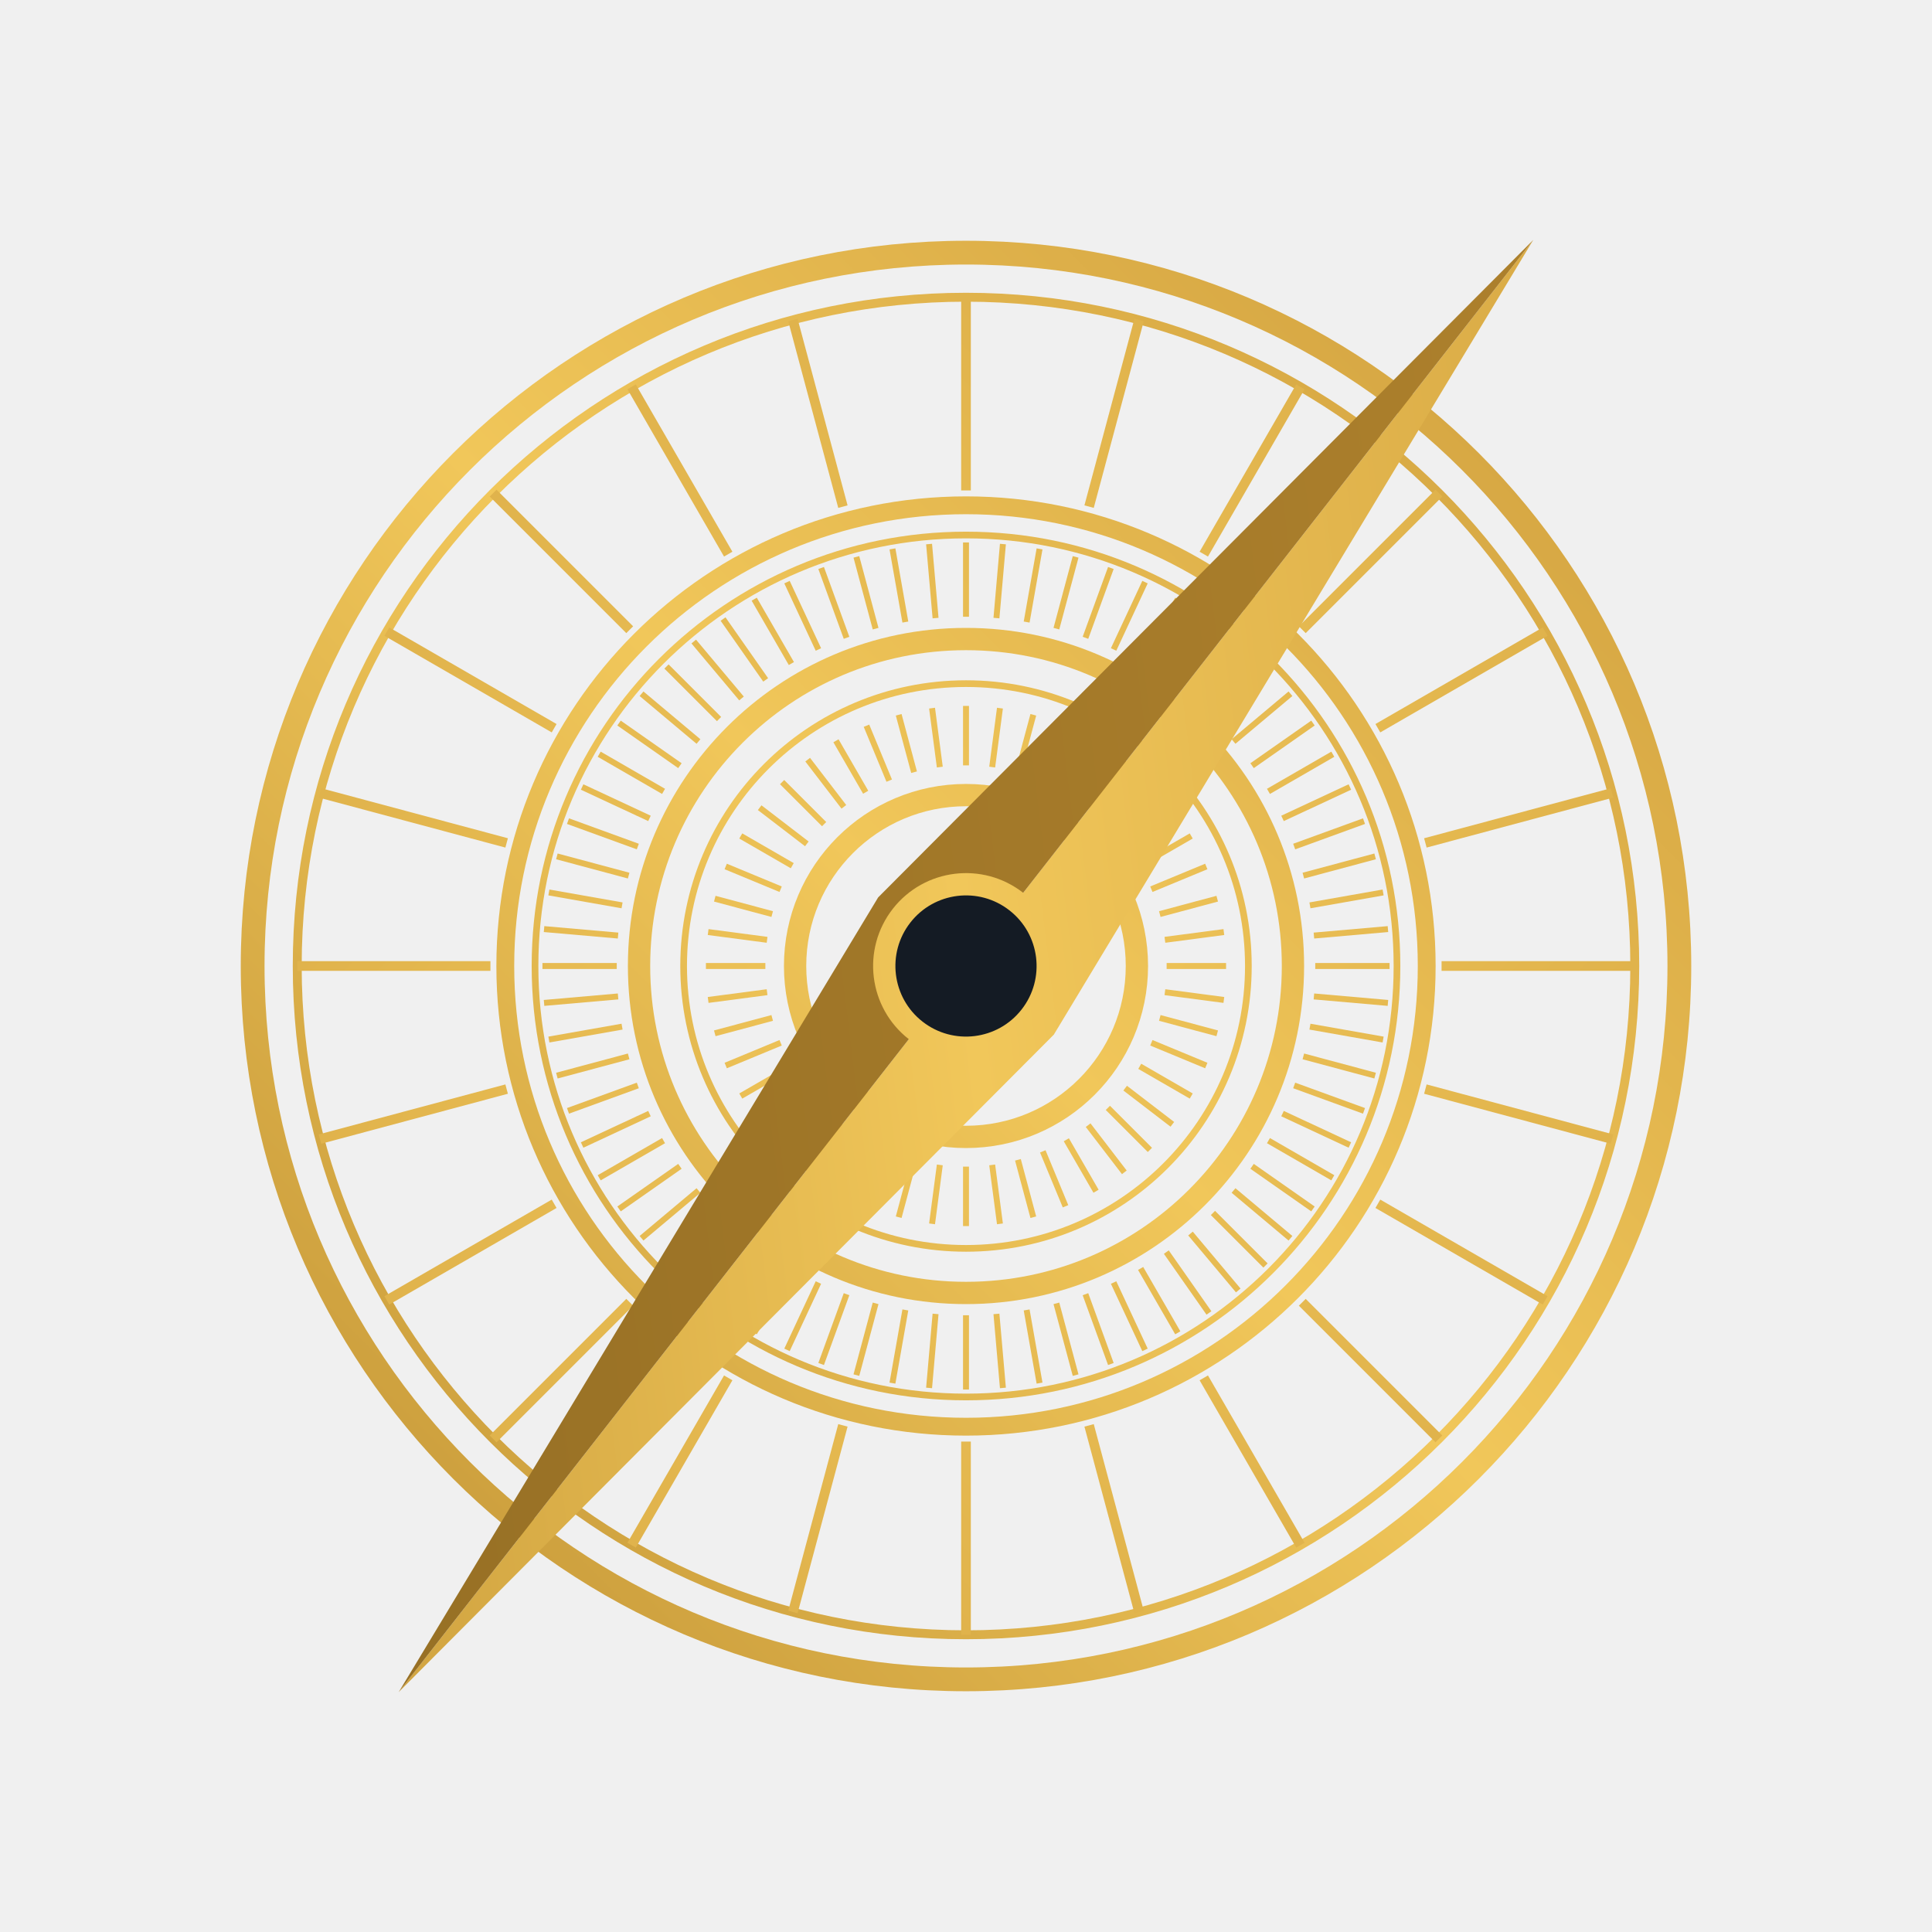
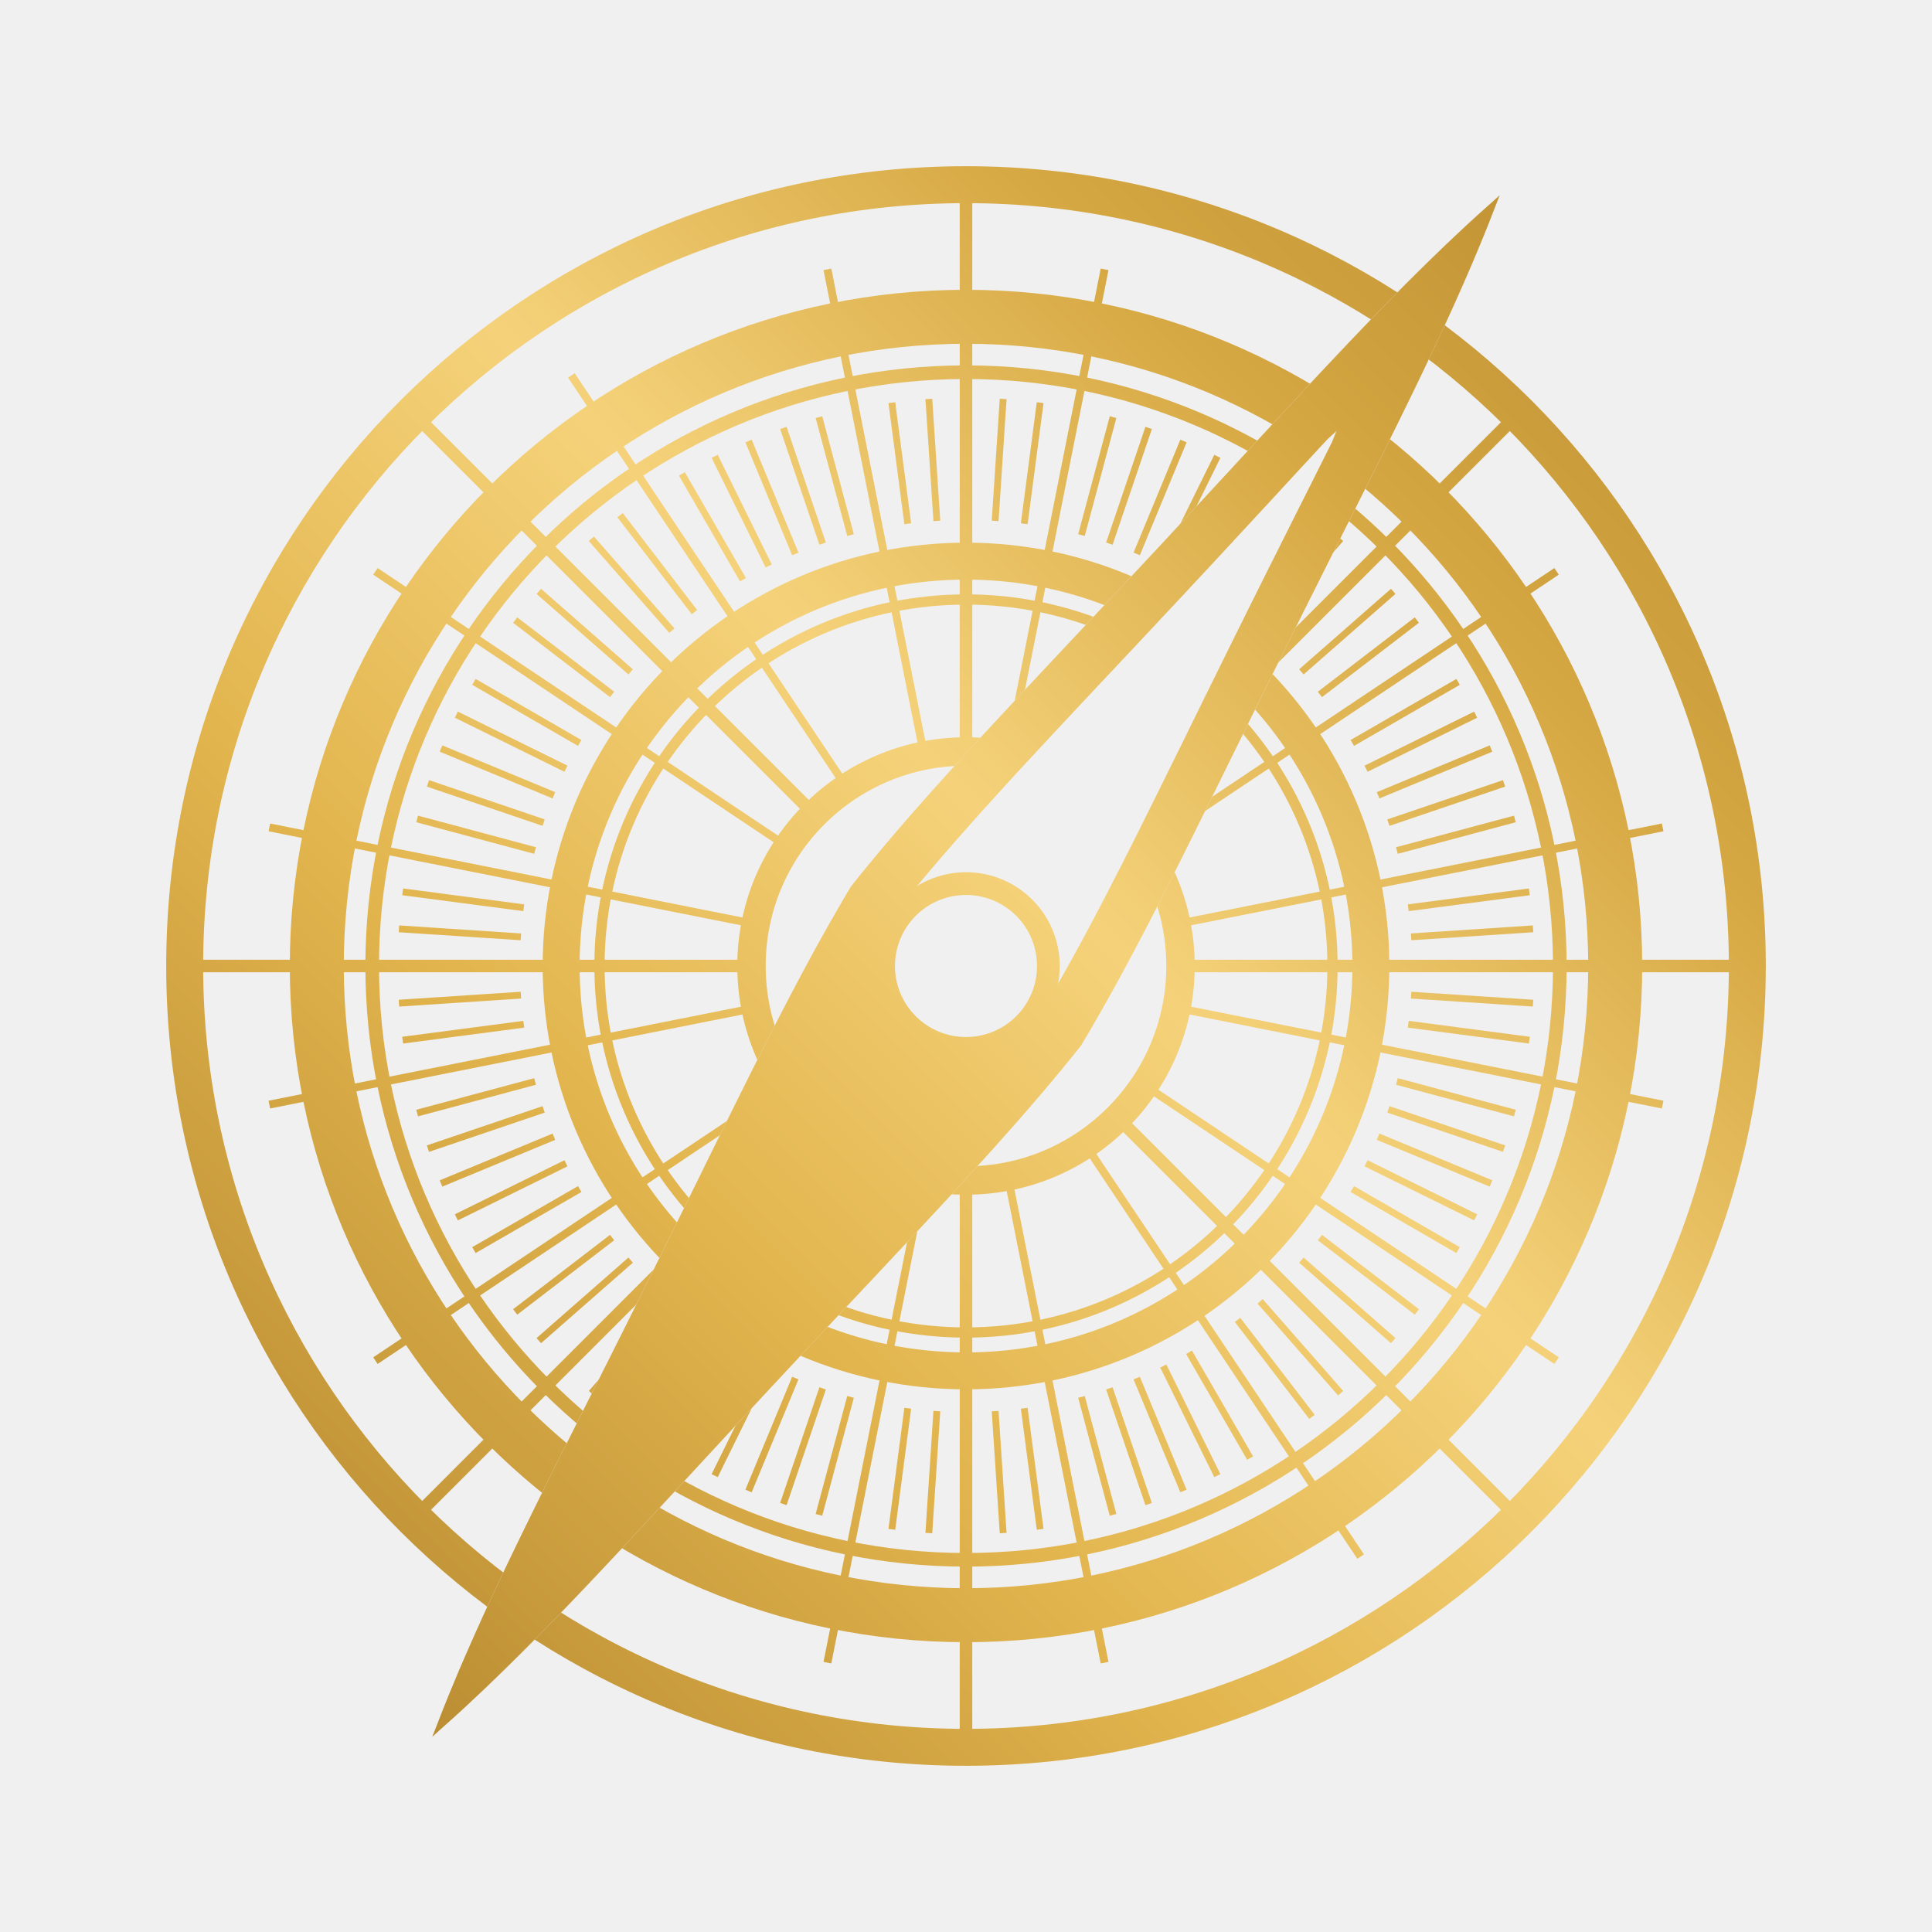
- <svg xmlns="http://www.w3.org/2000/svg" viewBox="-130 -130 260 260">
+ <svg xmlns="http://www.w3.org/2000/svg" viewBox="-170 -170 340 340">
  <defs>
-     <linearGradient id="g" gradientUnits="userSpaceOnUse" x1="-110" y1="110" x2="110" y2="-110">
-       <stop offset="0" stop-color="#b98a2e" />
-       <stop offset="0.5" stop-color="#f1c75a" />
-       <stop offset="1" stop-color="#c89637" />
+     <linearGradient id="gold" gradientUnits="userSpaceOnUse" x1="-150" y1="150" x2="150" y2="-150">
+       <stop offset="0" stop-color="#a87a26" />
+       <stop offset="0.35" stop-color="#e2b54e" />
+       <stop offset="0.55" stop-color="#f5d27a" />
+       <stop offset="0.75" stop-color="#d6a843" />
+       <stop offset="1" stop-color="#b18329" />
    </linearGradient>
-     <linearGradient id="d" gradientUnits="userSpaceOnUse" x1="-110" y1="110" x2="110" y2="-110">
-       <stop offset="0" stop-color="#8f6a22" />
-       <stop offset="1" stop-color="#b5862f" />
-     </linearGradient>
-     <g id="spoke">
-       <line x1="0" y1="-64" x2="0" y2="-90" />
-     </g>
-     <g id="tick">
-       <line x1="0" y1="-47" x2="0" y2="-57" />
-     </g>
-     <g id="tick2">
-       <line x1="0" y1="-27" x2="0" y2="-35" />
-     </g>
+     <path id="needle" d="M0 -165 L0.59 -162.5 L1.19 -160 L1.76 -157.5 L2.3 -155 L2.83 -152.5 L3.33 -150 L3.82 -147.5 L4.29 -145 L4.75 -142.5 L5.19 -140 L5.62 -137.5 L6.04 -135 L6.45 -132.5 L6.85 -130 L7.24 -127.5 L7.62 -125 L8 -122.5 L8.37 -120 L8.74 -117.5 L9.1 -115 L9.46 -112.5 L9.82 -110 L10.17 -107.5 L10.53 -105 L10.88 -102.5 L11.23 -100 L11.58 -97.5 L11.94 -95 L12.29 -92.5 L12.65 -90 L13 -87.5 L13.36 -85 L13.72 -82.5 L14.08 -80 L14.45 -77.5 L14.81 -75 L15.18 -72.5 L15.55 -70 L15.92 -67.5 L16.29 -65 L16.66 -62.5 L17.04 -60 L17.41 -57.5 L17.79 -55 L18.16 -52.5 L18.53 -50 L18.9 -47.5 L19.27 -45 L19.64 -42.5 L20 -40 L20.36 -37.5 L20.72 -35 L21.07 -32.5 L21.41 -30 L21.74 -27.5 L22.07 -25 L22.39 -22.5 L22.69 -20 L22.99 -17.5 L23.27 -15 L23.54 -12.5 L23.79 -10 L24.02 -7.5 L24.24 -5 L24.44 -2.5 L24.61 -0 L24.44 2.5 L24.24 5 L24.02 7.5 L23.79 10 L23.54 12.5 L23.27 15 L22.99 17.5 L22.69 20 L22.39 22.5 L22.07 25 L21.74 27.5 L21.41 30 L21.07 32.5 L20.72 35 L20.36 37.5 L20 40 L19.64 42.5 L19.27 45 L18.9 47.5 L18.53 50 L18.16 52.5 L17.79 55 L17.41 57.5 L17.04 60 L16.66 62.5 L16.29 65 L15.92 67.5 L15.55 70 L15.18 72.5 L14.81 75 L14.45 77.5 L14.08 80 L13.72 82.5 L13.36 85 L13 87.5 L12.65 90 L12.29 92.5 L11.94 95 L11.58 97.5 L11.23 100 L10.88 102.5 L10.53 105 L10.17 107.5 L9.82 110 L9.46 112.5 L9.1 115 L8.74 117.5 L8.37 120 L8 122.5 L7.62 125 L7.24 127.5 L6.85 130 L6.45 132.5 L6.04 135 L5.62 137.5 L5.19 140 L4.75 142.5 L4.29 145 L3.82 147.5 L3.33 150 L2.83 152.5 L2.3 155 L1.76 157.5 L1.19 160 L0.59 162.5 L0 165 L-0.59 162.5 L-1.19 160 L-1.76 157.5 L-2.3 155 L-2.83 152.5 L-3.33 150 L-3.82 147.5 L-4.29 145 L-4.75 142.5 L-5.19 140 L-5.62 137.5 L-6.04 135 L-6.45 132.5 L-6.85 130 L-7.24 127.5 L-7.62 125 L-8 122.5 L-8.37 120 L-8.74 117.5 L-9.1 115 L-9.46 112.5 L-9.82 110 L-10.17 107.5 L-10.53 105 L-10.88 102.5 L-11.23 100 L-11.58 97.5 L-11.94 95 L-12.29 92.5 L-12.65 90 L-13 87.5 L-13.36 85 L-13.72 82.5 L-14.08 80 L-14.45 77.5 L-14.81 75 L-15.18 72.5 L-15.55 70 L-15.92 67.5 L-16.29 65 L-16.66 62.5 L-17.04 60 L-17.41 57.5 L-17.79 55 L-18.16 52.5 L-18.53 50 L-18.9 47.5 L-19.27 45 L-19.64 42.5 L-20 40 L-20.36 37.5 L-20.72 35 L-21.07 32.5 L-21.41 30 L-21.74 27.5 L-22.07 25 L-22.39 22.5 L-22.69 20 L-22.99 17.5 L-23.27 15 L-23.54 12.5 L-23.79 10 L-24.02 7.5 L-24.24 5 L-24.44 2.5 L-24.61 -0 L-24.44 -2.5 L-24.24 -5 L-24.02 -7.5 L-23.79 -10 L-23.54 -12.5 L-23.27 -15 L-22.99 -17.5 L-22.69 -20 L-22.39 -22.5 L-22.07 -25 L-21.74 -27.5 L-21.41 -30 L-21.07 -32.5 L-20.72 -35 L-20.36 -37.5 L-20 -40 L-19.64 -42.5 L-19.27 -45 L-18.9 -47.5 L-18.53 -50 L-18.16 -52.5 L-17.79 -55 L-17.41 -57.5 L-17.04 -60 L-16.66 -62.5 L-16.29 -65 L-15.92 -67.5 L-15.55 -70 L-15.18 -72.5 L-14.81 -75 L-14.45 -77.5 L-14.08 -80 L-13.72 -82.5 L-13.36 -85 L-13 -87.5 L-12.65 -90 L-12.29 -92.5 L-11.94 -95 L-11.58 -97.5 L-11.23 -100 L-10.88 -102.5 L-10.53 -105 L-10.17 -107.5 L-9.82 -110 L-9.46 -112.5 L-9.1 -115 L-8.74 -117.5 L-8.37 -120 L-8 -122.5 L-7.62 -125 L-7.24 -127.5 L-6.85 -130 L-6.45 -132.5 L-6.04 -135 L-5.62 -137.5 L-5.19 -140 L-4.75 -142.5 L-4.29 -145 L-3.82 -147.5 L-3.33 -150 L-2.83 -152.5 L-2.3 -155 L-1.76 -157.5 L-1.19 -160 L-0.59 -162.5 Z" />
+     <mask id="under-needle">
+       <rect x="-170" y="-170" width="340" height="340" fill="#fff" />
+       <use href="#needle" transform="rotate(34.7)" fill="#000" />
+     </mask>
+     <mask id="needle-cut">
+       <g transform="rotate(34.7)">
+         <use href="#needle" fill="#fff" />
+         <path d="M15.61 -0 L15.44 -2.5 L15.24 -5 L15.02 -7.5 L14.79 -10 L14.54 -12.5 L14.27 -15 L13.99 -17.5 L13.69 -20 L13.39 -22.5 L13.07 -25 L12.74 -27.5 L12.41 -30 L12.07 -32.5 L11.72 -35 L11.36 -37.5 L11 -40 L10.64 -42.5 L10.27 -45 L9.9 -47.5 L9.53 -50 L9.16 -52.5 L8.79 -55 L8.41 -57.5 L8.04 -60 L7.66 -62.5 L7.29 -65 L6.92 -67.5 L6.55 -70 L6.18 -72.5 L5.81 -75 L5.45 -77.5 L5.08 -80 L4.72 -82.5 L4.36 -85 L4 -87.5 L3.65 -90 L3.29 -92.5 L2.94 -95 L2.58 -97.5 L2.23 -100 L1.88 -102.5 L1.53 -105 L1.17 -107.5 L0.82 -110 L0.46 -112.5 L0 -114.5 L-0.46 -112.5 L-0.82 -110 L-1.17 -107.5 L-1.53 -105 L-1.88 -102.5 L-2.23 -100 L-2.58 -97.5 L-2.94 -95 L-3.29 -92.5 L-3.65 -90 L-4 -87.5 L-4.36 -85 L-4.72 -82.5 L-5.08 -80 L-5.45 -77.5 L-5.81 -75 L-6.18 -72.5 L-6.55 -70 L-6.92 -67.5 L-7.29 -65 L-7.66 -62.5 L-8.04 -60 L-8.41 -57.5 L-8.79 -55 L-9.16 -52.5 L-9.53 -50 L-9.9 -47.5 L-10.27 -45 L-10.64 -42.5 L-11 -40 L-11.36 -37.5 L-11.72 -35 L-12.07 -32.5 L-12.41 -30 L-12.74 -27.5 L-13.07 -25 L-13.39 -22.5 L-13.69 -20 L-13.99 -17.5 L-14.27 -15 L-14.54 -12.5 L-14.79 -10 L-15.02 -7.5 L-15.24 -5 L-15.44 -2.5 L-15.61 -0 Z" fill="#000" />
+         <circle r="16.5" fill="#fff" />
+         <circle r="12.5" fill="#000" />
+       </g>
+     </mask>
  </defs>
-   <g fill="none" stroke="url(#g)">
-     <circle r="96" stroke-width="3.2" />
-     <circle r="90" stroke-width="1.2" />
-     <circle r="62" stroke-width="2.4" />
-     <circle r="58" stroke-width="0.9" />
-     <circle r="44" stroke-width="3" />
-     <circle r="38" stroke-width="0.9" />
-     <circle r="23" stroke-width="3" />
-     <g id="spokes" stroke-width="1.3">
-       <use href="#spoke" />
-       <use href="#spoke" transform="rotate(15)" />
-       <use href="#spoke" transform="rotate(30)" />
-       <use href="#spoke" transform="rotate(45)" />
-       <use href="#spoke" transform="rotate(60)" />
-       <use href="#spoke" transform="rotate(75)" />
-       <use href="#spoke" transform="rotate(90)" />
-       <use href="#spoke" transform="rotate(105)" />
-       <use href="#spoke" transform="rotate(120)" />
-       <use href="#spoke" transform="rotate(135)" />
-       <use href="#spoke" transform="rotate(150)" />
-       <use href="#spoke" transform="rotate(165)" />
-     </g>
-     <use href="#spokes" transform="rotate(180)" />
-     <g id="ticks" stroke-width="0.8">
-       <use href="#tick" />
-       <use href="#tick" transform="rotate(5)" />
-       <use href="#tick" transform="rotate(10)" />
-       <use href="#tick" transform="rotate(15)" />
-       <use href="#tick" transform="rotate(20)" />
-       <use href="#tick" transform="rotate(25)" />
-       <use href="#tick" transform="rotate(30)" />
-       <use href="#tick" transform="rotate(35)" />
-       <use href="#tick" transform="rotate(40)" />
-       <use href="#tick" transform="rotate(45)" />
-       <use href="#tick" transform="rotate(50)" />
-       <use href="#tick" transform="rotate(55)" />
-     </g>
-     <use href="#ticks" transform="rotate(60)" />
-     <use href="#ticks" transform="rotate(120)" />
-     <use href="#ticks" transform="rotate(180)" />
-     <use href="#ticks" transform="rotate(240)" />
-     <use href="#ticks" transform="rotate(300)" />
-     <g id="ticks2" stroke-width="0.8">
-       <use href="#tick2" />
-       <use href="#tick2" transform="rotate(7.5)" />
-       <use href="#tick2" transform="rotate(15)" />
-       <use href="#tick2" transform="rotate(22.5)" />
-       <use href="#tick2" transform="rotate(30)" />
-       <use href="#tick2" transform="rotate(37.5)" />
-       <use href="#tick2" transform="rotate(45)" />
-       <use href="#tick2" transform="rotate(52.5)" />
-     </g>
-     <use href="#ticks2" transform="rotate(60)" />
-     <use href="#ticks2" transform="rotate(120)" />
-     <use href="#ticks2" transform="rotate(180)" />
-     <use href="#ticks2" transform="rotate(240)" />
-     <use href="#ticks2" transform="rotate(300)" />
+   <g fill="none" stroke="url(#gold)" mask="url(#under-needle)">
+     <circle r="137.5" stroke-width="6.5" />
+     <circle r="114.25" stroke-width="9.5" />
+     <circle r="104.5" stroke-width="2.4" />
+     <circle r="71.25" stroke-width="6.5" />
+     <circle r="64.5" stroke-width="1.8" />
+     <circle r="37.75" stroke-width="5" />
+     <line x1="0" y1="-37.75" x2="0" y2="-137.5" stroke-width="2.2" />
+     <line x1="26.69" y1="-26.69" x2="97.23" y2="-97.23" stroke-width="2.2" />
+     <line x1="37.75" y1="-0" x2="137.5" y2="-0" stroke-width="2.2" />
+     <line x1="26.69" y1="26.69" x2="97.23" y2="97.23" stroke-width="2.2" />
+     <line x1="0" y1="37.75" x2="0" y2="137.5" stroke-width="2.2" />
+     <line x1="-26.69" y1="26.69" x2="-97.23" y2="97.23" stroke-width="2.2" />
+     <line x1="-37.75" y1="0" x2="-137.5" y2="0" stroke-width="2.2" />
+     <line x1="-26.69" y1="-26.69" x2="-97.23" y2="-97.23" stroke-width="2.2" />
+     <line x1="7.8" y1="-39.23" x2="24.39" y2="-122.6" stroke-width="1.4" />
+     <line x1="22.22" y1="-33.26" x2="69.45" y2="-103.93" stroke-width="1.4" />
+     <line x1="33.26" y1="-22.22" x2="103.93" y2="-69.45" stroke-width="1.4" />
+     <line x1="39.23" y1="-7.8" x2="122.6" y2="-24.39" stroke-width="1.4" />
+     <line x1="39.23" y1="7.8" x2="122.6" y2="24.39" stroke-width="1.4" />
+     <line x1="33.26" y1="22.22" x2="103.93" y2="69.45" stroke-width="1.4" />
+     <line x1="22.22" y1="33.26" x2="69.45" y2="103.93" stroke-width="1.4" />
+     <line x1="7.8" y1="39.23" x2="24.39" y2="122.6" stroke-width="1.4" />
+     <line x1="-7.8" y1="39.23" x2="-24.39" y2="122.6" stroke-width="1.4" />
+     <line x1="-22.22" y1="33.26" x2="-69.45" y2="103.93" stroke-width="1.4" />
+     <line x1="-33.26" y1="22.22" x2="-103.93" y2="69.45" stroke-width="1.4" />
+     <line x1="-39.23" y1="7.8" x2="-122.6" y2="24.39" stroke-width="1.4" />
+     <line x1="-39.23" y1="-7.8" x2="-122.6" y2="-24.39" stroke-width="1.4" />
+     <line x1="-33.26" y1="-22.22" x2="-103.93" y2="-69.45" stroke-width="1.4" />
+     <line x1="-22.22" y1="-33.26" x2="-69.45" y2="-103.93" stroke-width="1.4" />
+     <line x1="-7.8" y1="-39.23" x2="-24.39" y2="-122.6" stroke-width="1.4" />
+     <line x1="5.13" y1="-78.33" x2="6.54" y2="-99.79" stroke-width="1.2" />
+     <line x1="10.25" y1="-77.83" x2="13.05" y2="-99.14" stroke-width="1.2" />
+     <line x1="20.32" y1="-75.83" x2="25.88" y2="-96.59" stroke-width="1.2" />
+     <line x1="25.23" y1="-74.33" x2="32.14" y2="-94.69" stroke-width="1.2" />
+     <line x1="30.04" y1="-72.52" x2="38.27" y2="-92.39" stroke-width="1.2" />
+     <line x1="34.72" y1="-70.4" x2="44.23" y2="-89.69" stroke-width="1.2" />
+     <line x1="39.25" y1="-67.98" x2="50" y2="-86.6" stroke-width="1.2" />
+     <line x1="47.79" y1="-62.28" x2="60.88" y2="-79.34" stroke-width="1.2" />
+     <line x1="51.76" y1="-59.02" x2="65.93" y2="-75.18" stroke-width="1.2" />
+     <line x1="59.02" y1="-51.76" x2="75.18" y2="-65.93" stroke-width="1.2" />
+     <line x1="62.28" y1="-47.79" x2="79.34" y2="-60.88" stroke-width="1.2" />
+     <line x1="67.98" y1="-39.25" x2="86.6" y2="-50" stroke-width="1.2" />
+     <line x1="70.4" y1="-34.72" x2="89.69" y2="-44.23" stroke-width="1.2" />
+     <line x1="72.52" y1="-30.04" x2="92.39" y2="-38.27" stroke-width="1.2" />
+     <line x1="74.33" y1="-25.23" x2="94.69" y2="-32.14" stroke-width="1.2" />
+     <line x1="75.83" y1="-20.32" x2="96.59" y2="-25.88" stroke-width="1.2" />
+     <line x1="77.83" y1="-10.25" x2="99.14" y2="-13.05" stroke-width="1.2" />
+     <line x1="78.33" y1="-5.13" x2="99.79" y2="-6.54" stroke-width="1.2" />
+     <line x1="78.33" y1="5.13" x2="99.79" y2="6.54" stroke-width="1.2" />
+     <line x1="77.83" y1="10.25" x2="99.14" y2="13.05" stroke-width="1.2" />
+     <line x1="75.83" y1="20.32" x2="96.59" y2="25.88" stroke-width="1.2" />
+     <line x1="74.33" y1="25.23" x2="94.69" y2="32.14" stroke-width="1.2" />
+     <line x1="72.52" y1="30.04" x2="92.39" y2="38.27" stroke-width="1.2" />
+     <line x1="70.4" y1="34.72" x2="89.69" y2="44.23" stroke-width="1.2" />
+     <line x1="67.98" y1="39.25" x2="86.6" y2="50" stroke-width="1.2" />
+     <line x1="62.28" y1="47.79" x2="79.34" y2="60.88" stroke-width="1.2" />
+     <line x1="59.02" y1="51.76" x2="75.18" y2="65.93" stroke-width="1.2" />
+     <line x1="51.76" y1="59.02" x2="65.93" y2="75.18" stroke-width="1.2" />
+     <line x1="47.79" y1="62.28" x2="60.88" y2="79.34" stroke-width="1.2" />
+     <line x1="39.25" y1="67.98" x2="50" y2="86.6" stroke-width="1.2" />
+     <line x1="34.72" y1="70.4" x2="44.23" y2="89.69" stroke-width="1.2" />
+     <line x1="30.04" y1="72.52" x2="38.27" y2="92.39" stroke-width="1.2" />
+     <line x1="25.23" y1="74.33" x2="32.14" y2="94.69" stroke-width="1.2" />
+     <line x1="20.32" y1="75.83" x2="25.88" y2="96.59" stroke-width="1.2" />
+     <line x1="10.25" y1="77.83" x2="13.05" y2="99.14" stroke-width="1.2" />
+     <line x1="5.13" y1="78.33" x2="6.54" y2="99.79" stroke-width="1.2" />
+     <line x1="-5.13" y1="78.33" x2="-6.54" y2="99.79" stroke-width="1.2" />
+     <line x1="-10.25" y1="77.83" x2="-13.05" y2="99.14" stroke-width="1.2" />
+     <line x1="-20.32" y1="75.83" x2="-25.88" y2="96.59" stroke-width="1.2" />
+     <line x1="-25.23" y1="74.33" x2="-32.14" y2="94.69" stroke-width="1.2" />
+     <line x1="-30.04" y1="72.52" x2="-38.27" y2="92.39" stroke-width="1.2" />
+     <line x1="-34.72" y1="70.4" x2="-44.23" y2="89.69" stroke-width="1.2" />
+     <line x1="-39.25" y1="67.98" x2="-50" y2="86.6" stroke-width="1.2" />
+     <line x1="-47.79" y1="62.28" x2="-60.88" y2="79.34" stroke-width="1.2" />
+     <line x1="-51.76" y1="59.02" x2="-65.93" y2="75.18" stroke-width="1.2" />
+     <line x1="-59.02" y1="51.76" x2="-75.18" y2="65.93" stroke-width="1.2" />
+     <line x1="-62.28" y1="47.79" x2="-79.34" y2="60.88" stroke-width="1.2" />
+     <line x1="-67.98" y1="39.25" x2="-86.6" y2="50" stroke-width="1.2" />
+     <line x1="-70.4" y1="34.72" x2="-89.69" y2="44.23" stroke-width="1.2" />
+     <line x1="-72.52" y1="30.04" x2="-92.39" y2="38.27" stroke-width="1.2" />
+     <line x1="-74.33" y1="25.23" x2="-94.69" y2="32.14" stroke-width="1.2" />
+     <line x1="-75.83" y1="20.32" x2="-96.59" y2="25.88" stroke-width="1.2" />
+     <line x1="-77.83" y1="10.25" x2="-99.14" y2="13.05" stroke-width="1.2" />
+     <line x1="-78.33" y1="5.13" x2="-99.79" y2="6.54" stroke-width="1.2" />
+     <line x1="-78.33" y1="-5.13" x2="-99.79" y2="-6.54" stroke-width="1.2" />
+     <line x1="-77.83" y1="-10.25" x2="-99.14" y2="-13.05" stroke-width="1.2" />
+     <line x1="-75.83" y1="-20.32" x2="-96.59" y2="-25.88" stroke-width="1.2" />
+     <line x1="-74.33" y1="-25.23" x2="-94.69" y2="-32.14" stroke-width="1.2" />
+     <line x1="-72.52" y1="-30.04" x2="-92.39" y2="-38.27" stroke-width="1.2" />
+     <line x1="-70.4" y1="-34.72" x2="-89.69" y2="-44.23" stroke-width="1.2" />
+     <line x1="-67.98" y1="-39.25" x2="-86.6" y2="-50" stroke-width="1.2" />
+     <line x1="-62.28" y1="-47.79" x2="-79.34" y2="-60.88" stroke-width="1.2" />
+     <line x1="-59.02" y1="-51.76" x2="-75.18" y2="-65.93" stroke-width="1.2" />
+     <line x1="-51.76" y1="-59.02" x2="-65.93" y2="-75.18" stroke-width="1.2" />
+     <line x1="-47.79" y1="-62.28" x2="-60.88" y2="-79.34" stroke-width="1.2" />
+     <line x1="-39.25" y1="-67.98" x2="-50" y2="-86.6" stroke-width="1.2" />
+     <line x1="-34.72" y1="-70.4" x2="-44.23" y2="-89.69" stroke-width="1.2" />
+     <line x1="-30.04" y1="-72.52" x2="-38.27" y2="-92.39" stroke-width="1.2" />
+     <line x1="-25.23" y1="-74.33" x2="-32.14" y2="-94.69" stroke-width="1.2" />
+     <line x1="-20.32" y1="-75.83" x2="-25.88" y2="-96.59" stroke-width="1.2" />
+     <line x1="-10.25" y1="-77.83" x2="-13.05" y2="-99.14" stroke-width="1.2" />
+     <line x1="-5.13" y1="-78.33" x2="-6.54" y2="-99.79" stroke-width="1.2" />
  </g>
-   <g transform="rotate(38)">
-     <path d="M0 -124 L15 0 L0 124 Z" fill="url(#g)" />
-     <path d="M0 -124 L-15 0 L0 124 Z" fill="url(#d)" />
-     <circle r="11" fill="#141b24" stroke="url(#g)" stroke-width="3" />
-   </g>
+   <rect x="-170" y="-170" width="340" height="340" fill="url(#gold)" mask="url(#needle-cut)" />
</svg>
